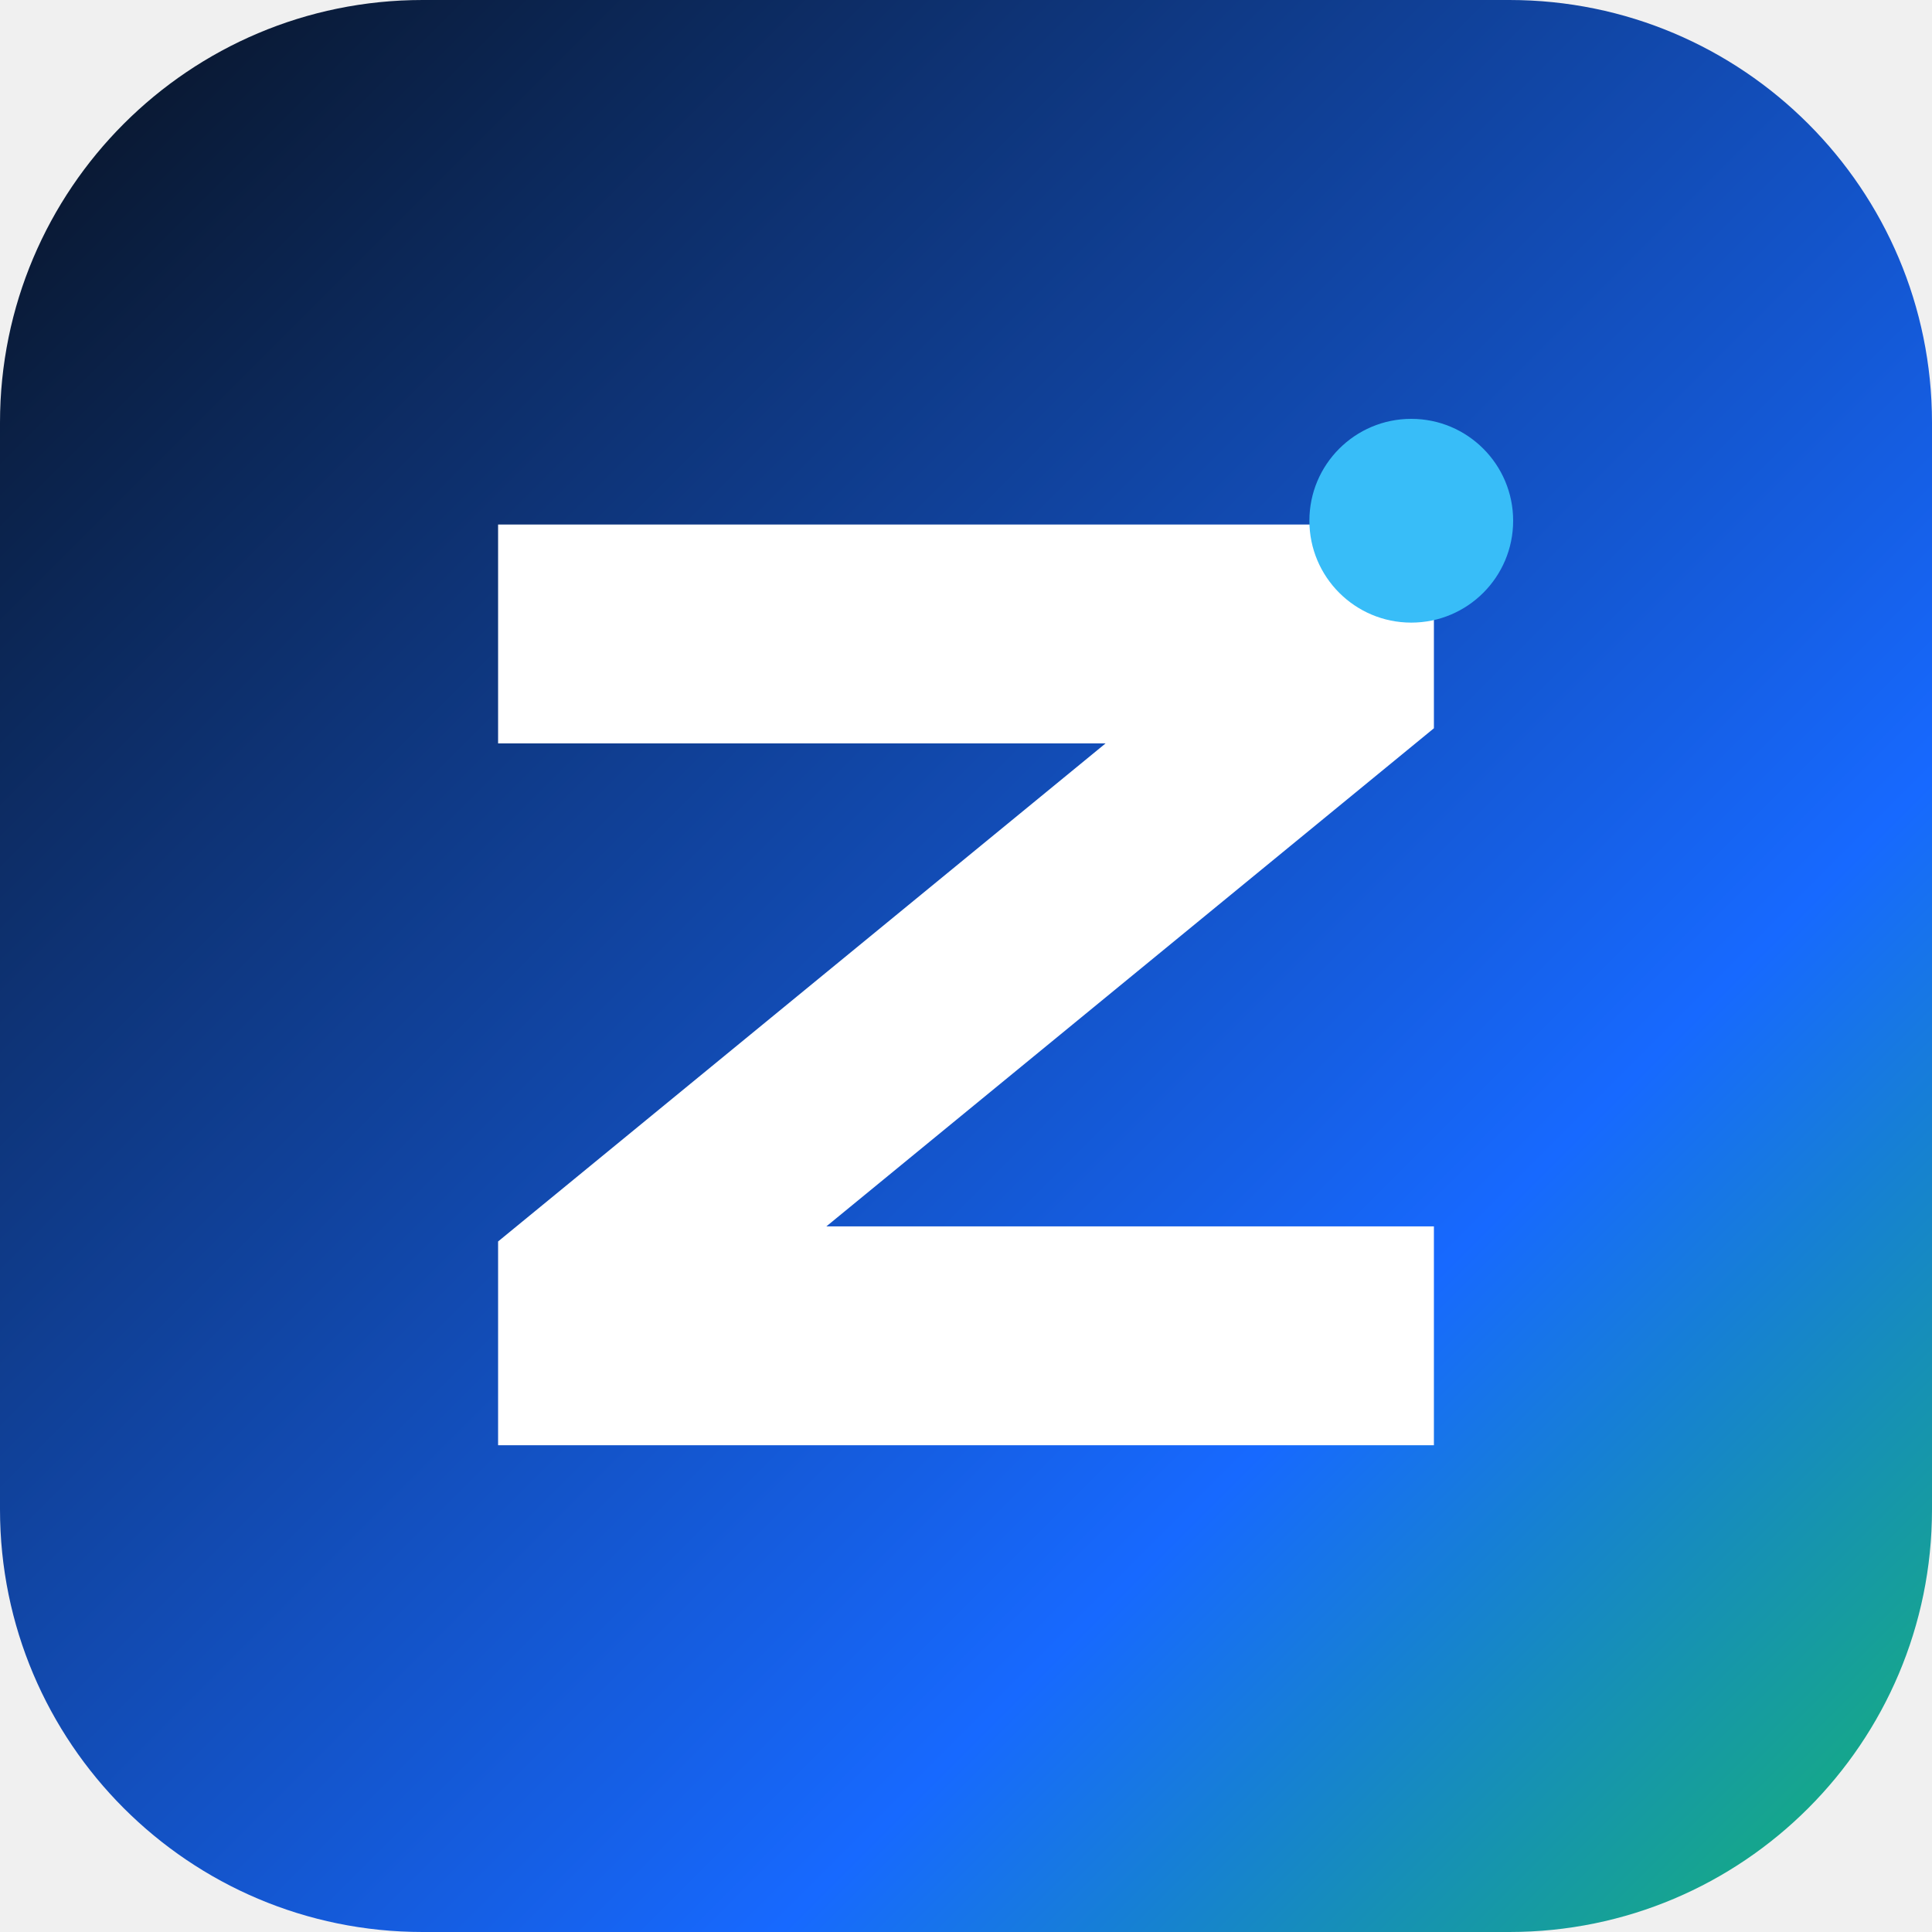
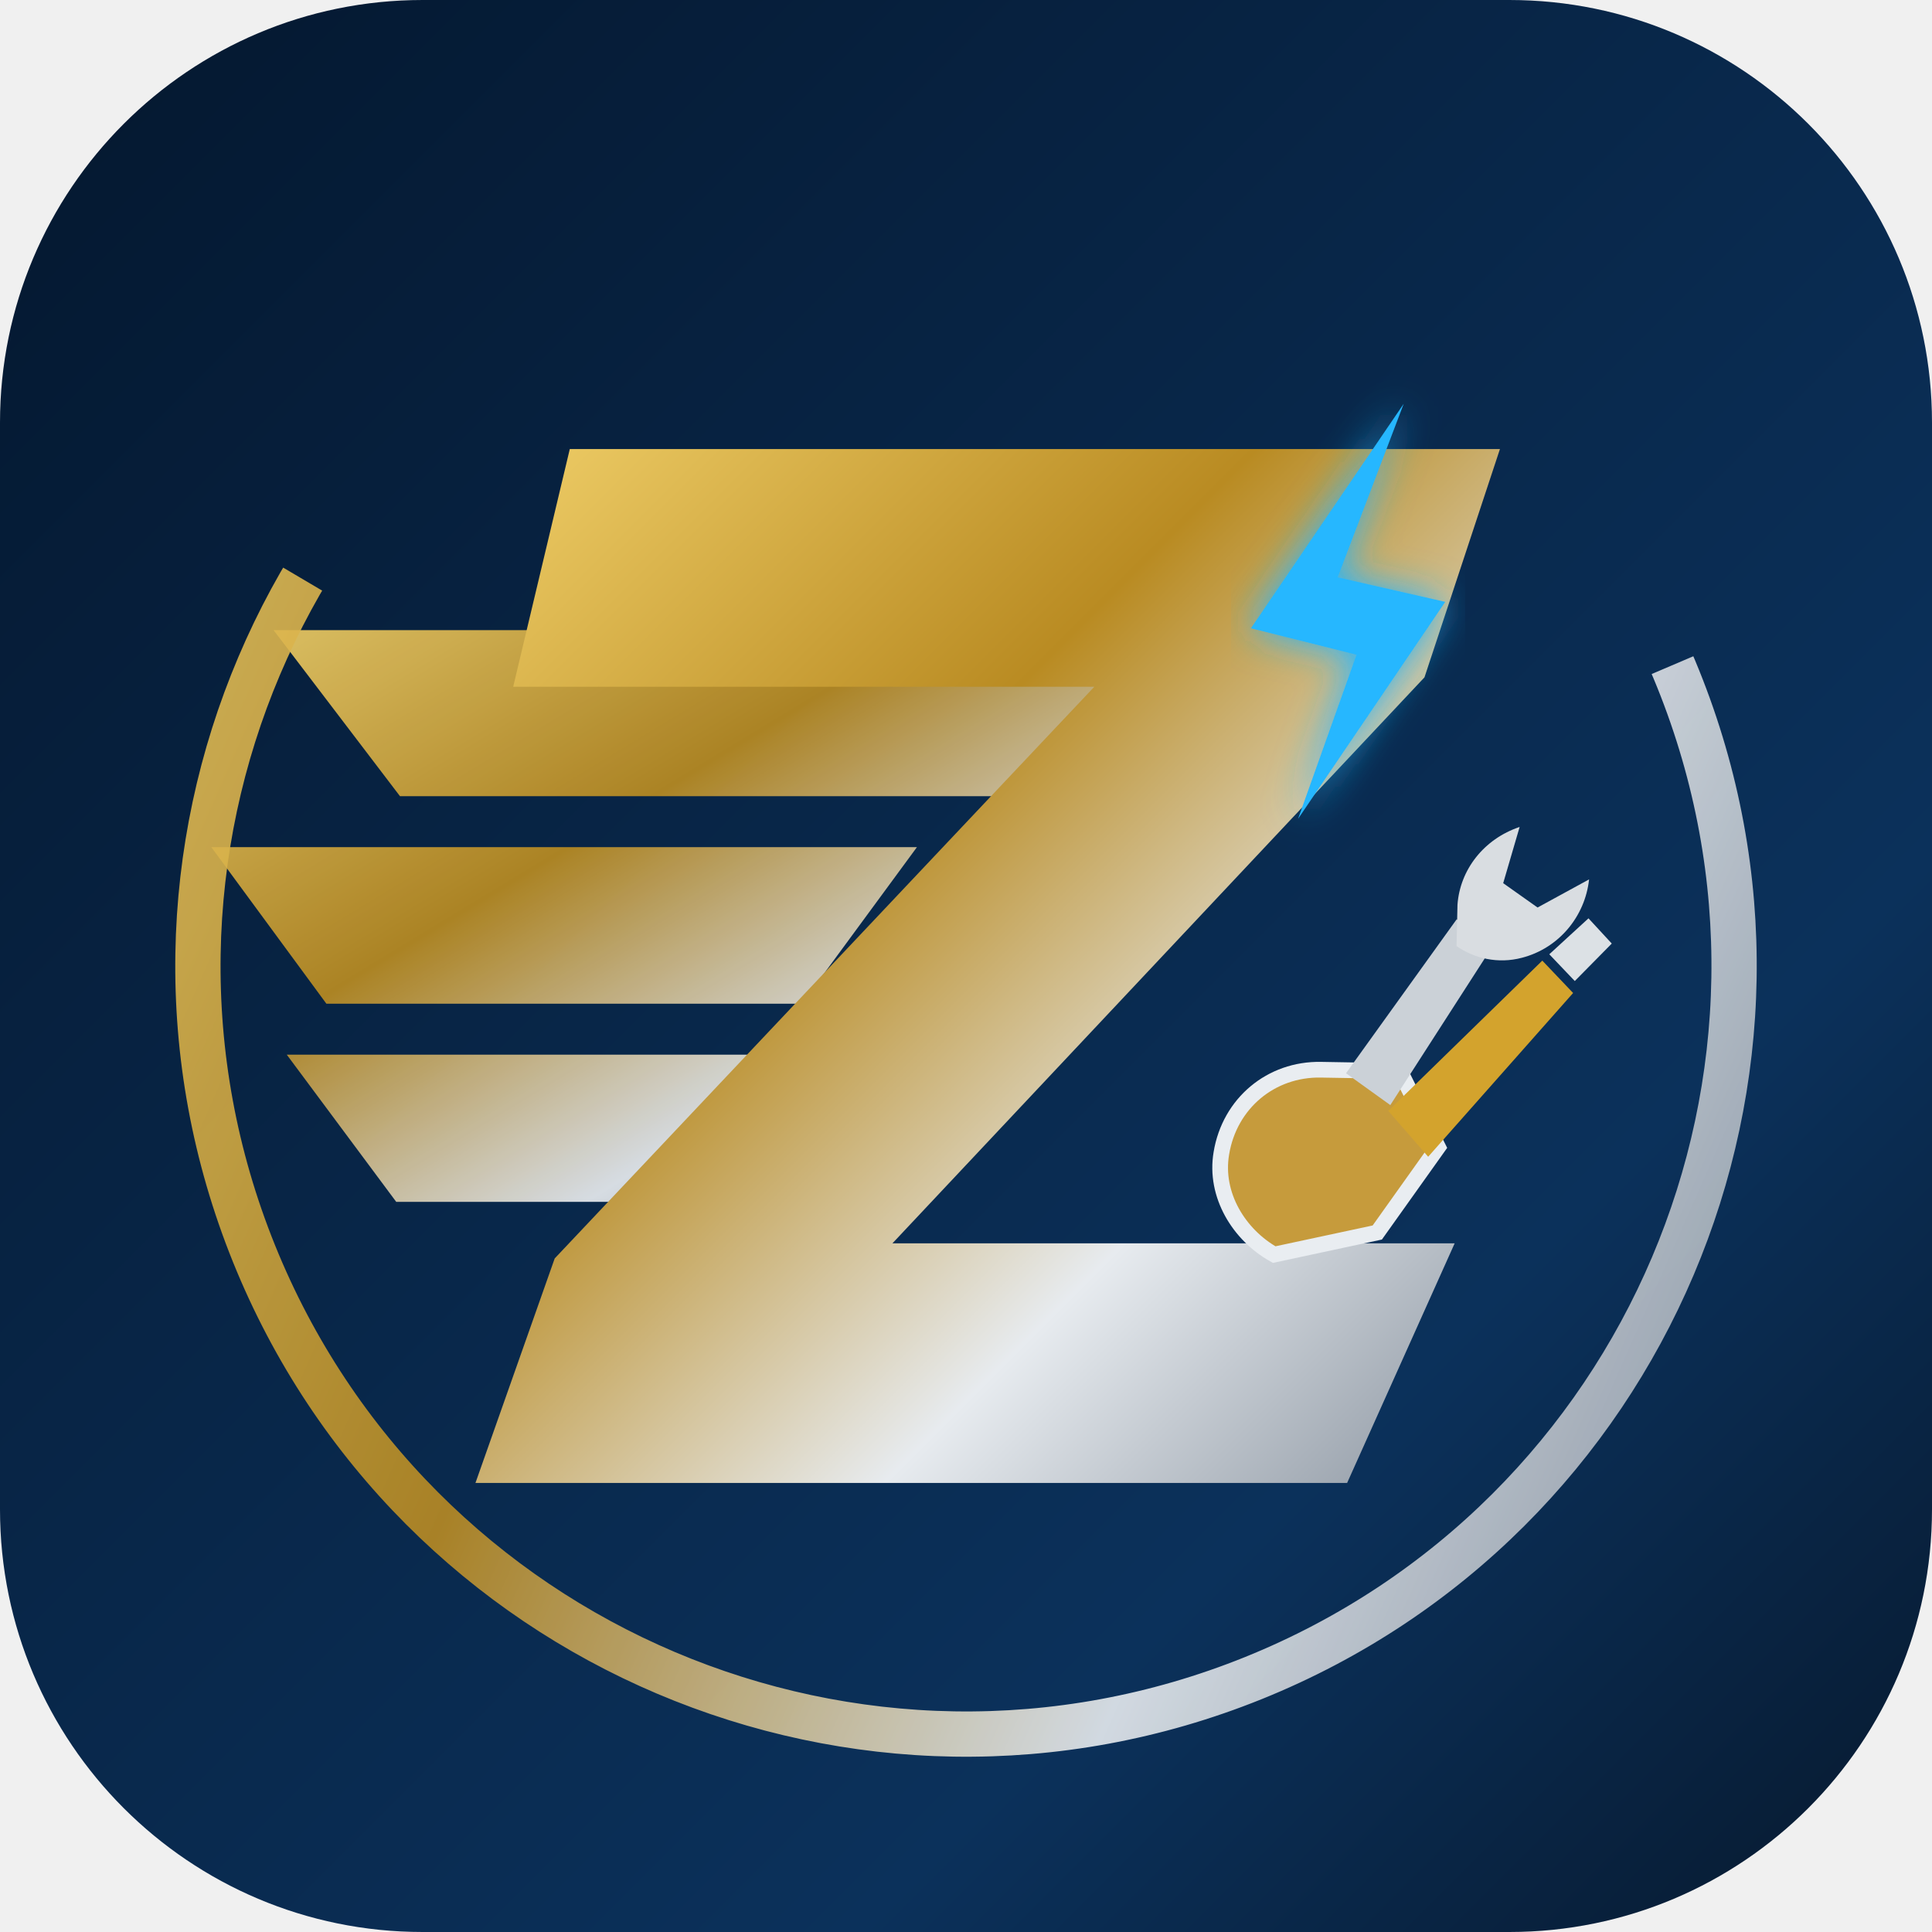
<svg xmlns="http://www.w3.org/2000/svg" viewBox="0 0 1024 1024">
  <defs>
-     <linearGradient id="g" x1="0" y1="0" x2="1" y2="1">
-       <stop stop-color="#08111f" />
-       <stop offset=".7" stop-color="#1769ff" />
-       <stop offset="1" stop-color="#15b86b" />
+     <linearGradient id="n" x1="0" y1="0" x2="1" y2="1">
+       <stop stop-color="#04172e" />
+       <stop offset=".72" stop-color="#0b315b" />
+       <stop offset="1" stop-color="#07182c" />
    </linearGradient>
+     <linearGradient id="m" x1="0" y1="0" x2="1" y2="1">
+       <stop stop-color="#f0cf69" />
+       <stop offset=".38" stop-color="#b98b22" />
+       <stop offset=".7" stop-color="#e7ebef" />
+       <stop offset="1" stop-color="#87919d" />
+     </linearGradient>
+     <filter id="glow">
+       <feGaussianBlur stdDeviation="10" result="b" />
+       <feMerge>
+         <feMergeNode in="b" />
+         <feMergeNode in="SourceGraphic" />
+       </feMerge>
+     </filter>
  </defs>
-   <rect width="1024" height="1024" rx="224" fill="url(#g)" />
-   <path d="M264 278h496v108L438 650h322v116H264V658l322-264H264z" fill="white" />
-   <circle cx="748" cy="276" r="54" fill="#38bdf8" />
+   <rect width="1024" height="1024" rx="224" fill="url(#n)" />
+   <path d="M145 334h465l-62 88H212zM112 449h374l-61 83H173zM152 559h282l-58 78H210z" fill="url(#m)" opacity=".92" />
+   <path d="M302 238h493l-40 121-282 300h298l-57 127H252l42-119 286-303H272z" fill="url(#m)" />
+   <path d="M744 214l-35 92 57 13-78 115 31-87-56-14z" fill="#27b7ff" filter="url(#glow)" />
+   <g transform="translate(650 505) scale(.64) rotate(8)">
+     <path d="M74 242c-31-12-56-42-55-77 1-42 31-75 72-80l65-8 40 58-40 77-82 30z" fill="#c69b3c" stroke="#e9edf1" stroke-width="13" />
+     <path d="M112 85l73-139 33 17-66 143z" fill="#cbd1d7" />
+     <path d="M184-66c-2-29 14-57 42-71l-7 48 31 16 39-29c1 31-17 60-46 72-19 8-39 6-55-2z" fill="#d9dde1" />
+     <path d="M151 111l109-141 29 23-100 151z" fill="#d3a32d" />
+     <path d="M265-36l28-34 22 18-26 35z" fill="#dce1e5" />
+   </g>
+   <circle cx="512" cy="512" r="407" fill="none" stroke="url(#m)" stroke-width="24" stroke-dasharray="1650 900" transform="rotate(-22 512 512)" opacity=".9" />
</svg>
